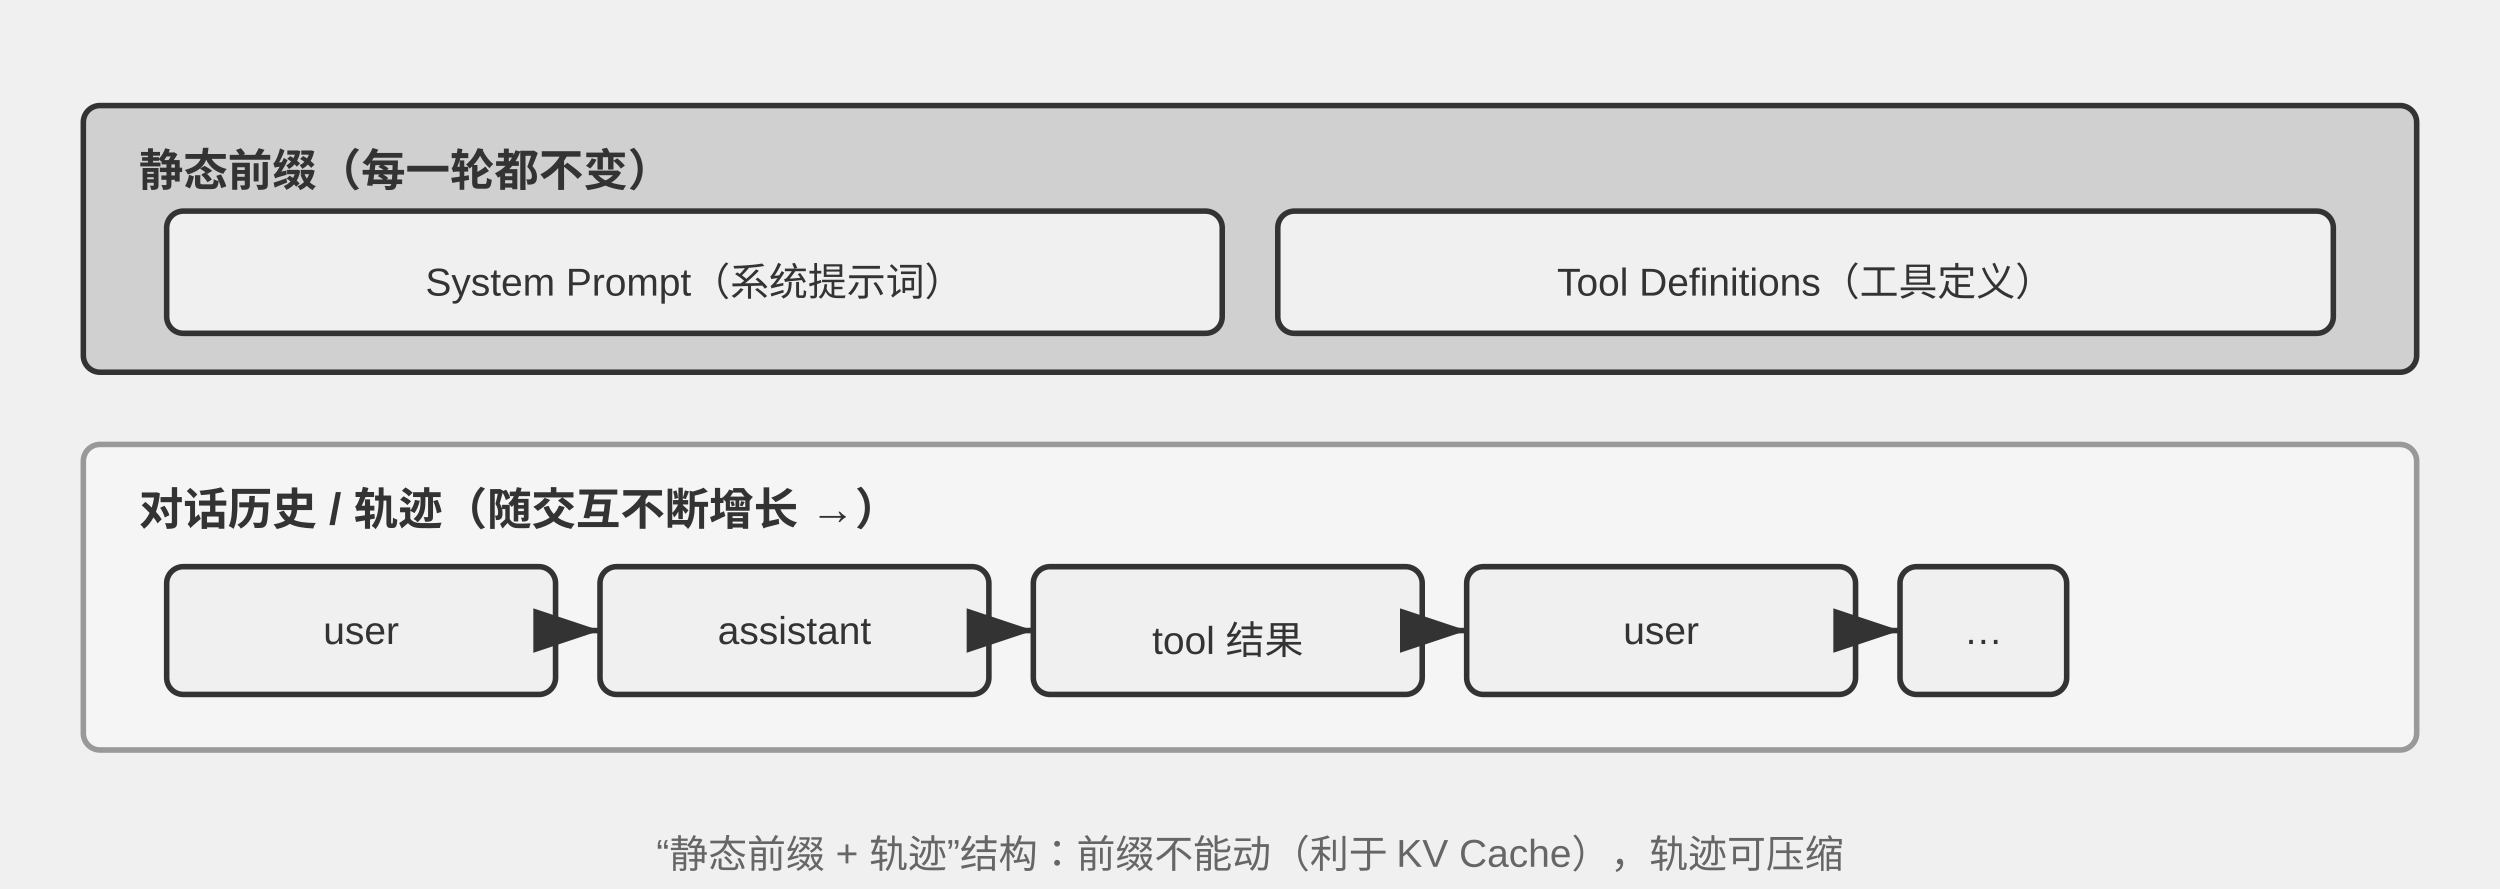
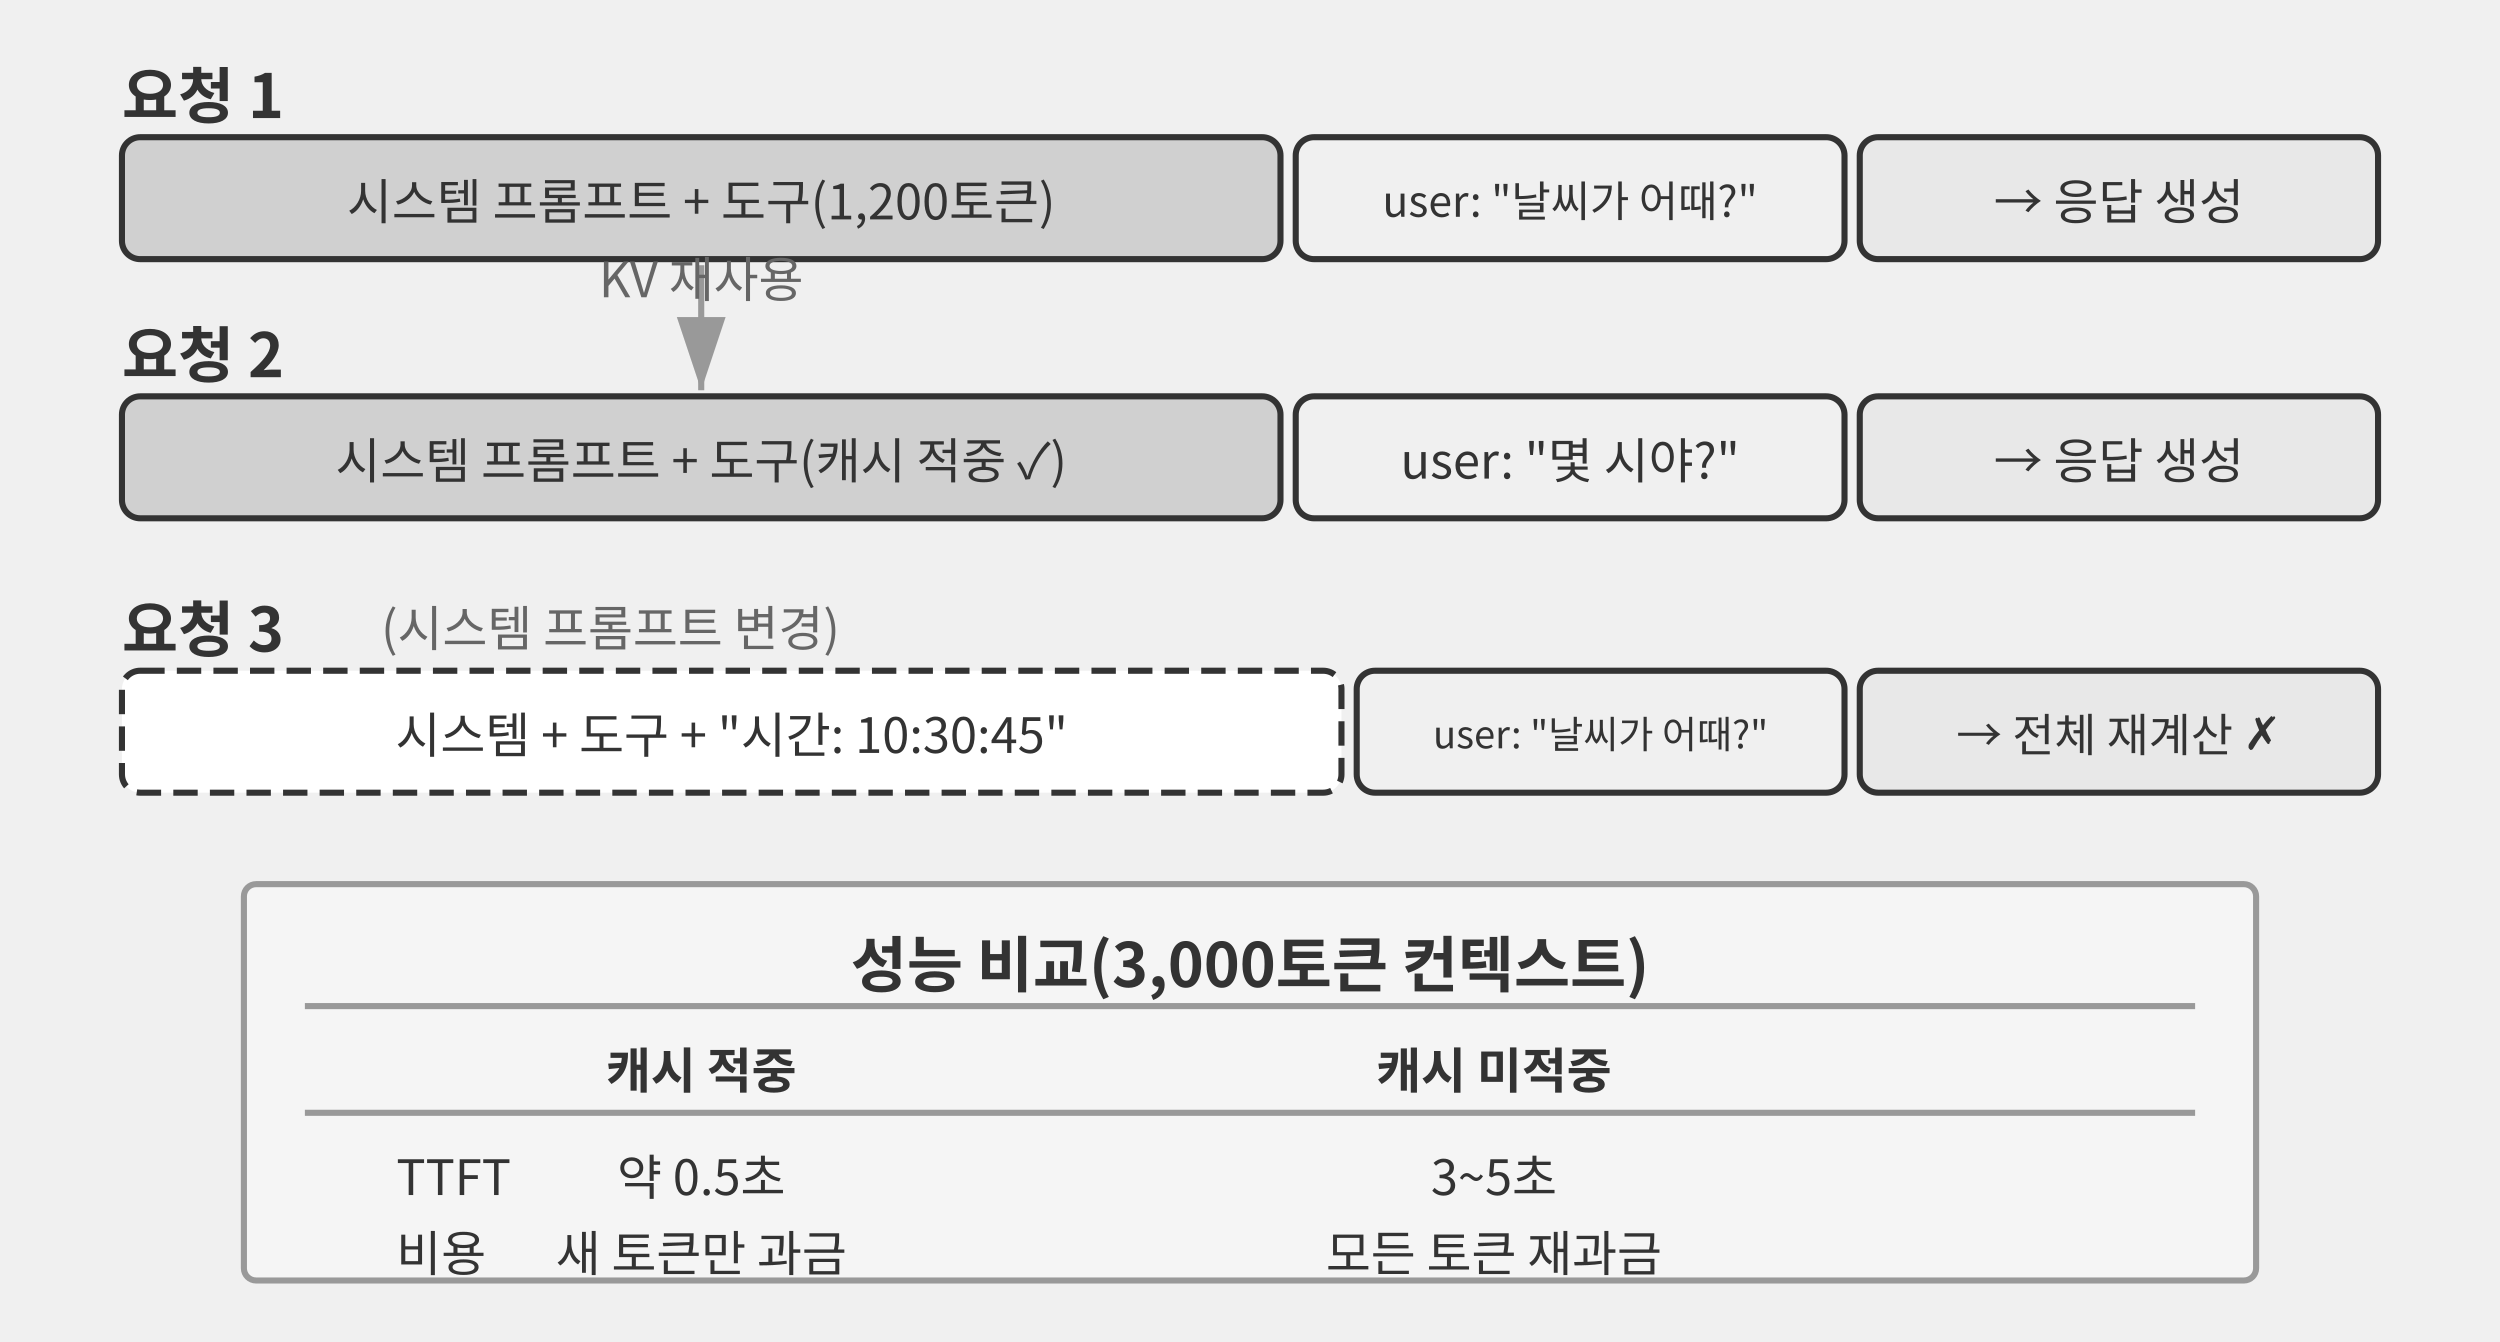
- <svg xmlns="http://www.w3.org/2000/svg" viewBox="0 40 900 320" width="900" height="320" style="background:#ffffff">
+ <svg xmlns="http://www.w3.org/2000/svg" viewBox="0 40 820 440" width="820" height="440" style="background:#ffffff">
  <defs>
    <marker id="ah" markerWidth="12" markerHeight="8" refX="12" refY="4" orient="auto">
      <polygon points="0 0, 12 4, 0 8" fill="#333333" />
    </marker>
    <marker id="ah-light" markerWidth="12" markerHeight="8" refX="12" refY="4" orient="auto">
      <polygon points="0 0, 12 4, 0 8" fill="#999999" />
    </marker>
  </defs>
-   <rect x="30" y="78" width="840" height="96" rx="6" fill="#d0d0d0" stroke="#333333" stroke-width="2" />
-   <text x="50" y="100" font-family="Arial, 'Helvetica Neue', Helvetica, 'PingFang SC', 'Microsoft YaHei', sans-serif" font-size="16" fill="#333333" text-anchor="start" dominant-baseline="central" font-weight="bold">静态前缀（每一轮都不变）</text>
-   <rect x="60" y="116" width="380" height="44" rx="6" fill="#f0f0f0" stroke="#333333" stroke-width="2" />
-   <text x="250" y="138" font-family="Arial, 'Helvetica Neue', Helvetica, 'PingFang SC', 'Microsoft YaHei', sans-serif" font-size="14" fill="#333333" text-anchor="middle" dominant-baseline="central" font-weight="normal">System Prompt（系统提示词）</text>
-   <rect x="460" y="116" width="380" height="44" rx="6" fill="#f0f0f0" stroke="#333333" stroke-width="2" />
-   <text x="650" y="138" font-family="Arial, 'Helvetica Neue', Helvetica, 'PingFang SC', 'Microsoft YaHei', sans-serif" font-size="14" fill="#333333" text-anchor="middle" dominant-baseline="central" font-weight="normal">Tool Definitions（工具定义）</text>
-   <rect x="30" y="200" width="840" height="110" rx="6" fill="#f5f5f5" stroke="#999999" stroke-width="2" />
-   <text x="50" y="222" font-family="Arial, 'Helvetica Neue', Helvetica, 'PingFang SC', 'Microsoft YaHei', sans-serif" font-size="16" fill="#333333" text-anchor="start" dominant-baseline="central" font-weight="bold">对话历史 / 轨迹（随交互不断增长 →）</text>
-   <rect x="60" y="244" width="140" height="46" rx="6" fill="#f0f0f0" stroke="#333333" stroke-width="2" />
-   <text x="130.0" y="267" font-family="Arial, 'Helvetica Neue', Helvetica, 'PingFang SC', 'Microsoft YaHei', sans-serif" font-size="14" fill="#333333" text-anchor="middle" dominant-baseline="central" font-weight="normal">user</text>
-   <line x1="200" y1="267" x2="216" y2="267" stroke="#333333" stroke-width="2" marker-end="url(#ah)" />
-   <rect x="216" y="244" width="140" height="46" rx="6" fill="#f0f0f0" stroke="#333333" stroke-width="2" />
-   <text x="286.0" y="267" font-family="Arial, 'Helvetica Neue', Helvetica, 'PingFang SC', 'Microsoft YaHei', sans-serif" font-size="14" fill="#333333" text-anchor="middle" dominant-baseline="central" font-weight="normal">assistant</text>
-   <line x1="356" y1="267" x2="372" y2="267" stroke="#333333" stroke-width="2" marker-end="url(#ah)" />
-   <rect x="372" y="244" width="140" height="46" rx="6" fill="#f0f0f0" stroke="#333333" stroke-width="2" />
-   <text x="442.0" y="267" font-family="Arial, 'Helvetica Neue', Helvetica, 'PingFang SC', 'Microsoft YaHei', sans-serif" font-size="14" fill="#333333" text-anchor="middle" dominant-baseline="central" font-weight="normal">tool 结果</text>
-   <line x1="512" y1="267" x2="528" y2="267" stroke="#333333" stroke-width="2" marker-end="url(#ah)" />
-   <rect x="528" y="244" width="140" height="46" rx="6" fill="#f0f0f0" stroke="#333333" stroke-width="2" />
-   <text x="598.0" y="267" font-family="Arial, 'Helvetica Neue', Helvetica, 'PingFang SC', 'Microsoft YaHei', sans-serif" font-size="14" fill="#333333" text-anchor="middle" dominant-baseline="central" font-weight="normal">user</text>
-   <line x1="668" y1="267" x2="684" y2="267" stroke="#333333" stroke-width="2" marker-end="url(#ah)" />
-   <rect x="684" y="244" width="60" height="46" rx="6" fill="#f0f0f0" stroke="#333333" stroke-width="2" />
-   <text x="714.0" y="267" font-family="Arial, 'Helvetica Neue', Helvetica, 'PingFang SC', 'Microsoft YaHei', sans-serif" font-size="14" fill="#333333" text-anchor="middle" dominant-baseline="central" font-weight="normal">…</text>
-   <text x="450" y="344" font-family="Arial, 'Helvetica Neue', Helvetica, 'PingFang SC', 'Microsoft YaHei', sans-serif" font-size="14" fill="#666666" text-anchor="middle" dominant-baseline="central" font-weight="normal">“静态前缀 + 轨迹”结构：前缀不能动（利于 KV Cache），轨迹可压缩</text>
+   <text x="40" y="70" font-family="'Noto Sans KR', 'Noto Sans CJK KR', 'Apple SD Gothic Neo', Arial, sans-serif" font-size="20" fill="#333333" text-anchor="start" dominant-baseline="central" font-weight="bold">요청 1</text>
+   <rect x="40" y="85" width="380" height="40" rx="6" fill="#d0d0d0" stroke="#333333" stroke-width="2" />
+   <text x="230" y="105" font-family="'Noto Sans KR', 'Noto Sans CJK KR', 'Apple SD Gothic Neo', Arial, sans-serif" font-size="16" fill="#333333" text-anchor="middle" dominant-baseline="central" font-weight="normal">시스템 프롬프트 + 도구(1,200토큰)</text>
+   <rect x="425" y="85" width="180" height="40" rx="6" fill="#f0f0f0" stroke="#333333" stroke-width="2" />
+   <text x="515" y="105" font-family="'Noto Sans KR', 'Noto Sans CJK KR', 'Apple SD Gothic Neo', Arial, sans-serif" font-size="14" fill="#333333" text-anchor="middle" dominant-baseline="central" font-weight="normal">user: "날씨가 어때?"</text>
+   <rect x="610" y="85" width="170" height="40" rx="6" fill="#e8e8e8" stroke="#333333" stroke-width="2" />
+   <text x="695" y="105" font-family="'Noto Sans KR', 'Noto Sans CJK KR', 'Apple SD Gothic Neo', Arial, sans-serif" font-size="16" fill="#333333" text-anchor="middle" dominant-baseline="central" font-weight="normal">→ 응답 생성</text>
+   <text x="40" y="155" font-family="'Noto Sans KR', 'Noto Sans CJK KR', 'Apple SD Gothic Neo', Arial, sans-serif" font-size="20" fill="#333333" text-anchor="start" dominant-baseline="central" font-weight="bold">요청 2</text>
+   <rect x="40" y="170" width="380" height="40" rx="6" fill="#d0d0d0" stroke="#333333" stroke-width="2" />
+   <text x="230" y="190" font-family="'Noto Sans KR', 'Noto Sans CJK KR', 'Apple SD Gothic Neo', Arial, sans-serif" font-size="16" fill="#333333" text-anchor="middle" dominant-baseline="central" font-weight="normal">시스템 프롬프트 + 도구(캐시 적중 ✓)</text>
+   <rect x="425" y="170" width="180" height="40" rx="6" fill="#f0f0f0" stroke="#333333" stroke-width="2" />
+   <text x="515" y="190" font-family="'Noto Sans KR', 'Noto Sans CJK KR', 'Apple SD Gothic Neo', Arial, sans-serif" font-size="16" fill="#333333" text-anchor="middle" dominant-baseline="central" font-weight="normal">user: "몇 시야?"</text>
+   <rect x="610" y="170" width="170" height="40" rx="6" fill="#e8e8e8" stroke="#333333" stroke-width="2" />
+   <text x="695" y="190" font-family="'Noto Sans KR', 'Noto Sans CJK KR', 'Apple SD Gothic Neo', Arial, sans-serif" font-size="16" fill="#333333" text-anchor="middle" dominant-baseline="central" font-weight="normal">→ 응답 생성</text>
+   <line x1="230" y1="127" x2="230" y2="168" stroke="#999999" stroke-width="2" marker-end="url(#ah-light)" />
+   <text x="230.0" y="137.5" font-family="'Noto Sans KR', 'Noto Sans CJK KR', 'Apple SD Gothic Neo', Arial, sans-serif" font-size="16" fill="#666666" text-anchor="middle">KV 재사용</text>
+   <text x="40" y="245" font-family="'Noto Sans KR', 'Noto Sans CJK KR', 'Apple SD Gothic Neo', Arial, sans-serif" font-size="20" fill="#333333" text-anchor="start" dominant-baseline="central" font-weight="bold">요청 3</text>
+   <text x="125" y="245" font-family="'Noto Sans KR', 'Noto Sans CJK KR', 'Apple SD Gothic Neo', Arial, sans-serif" font-size="16" fill="#666666" text-anchor="start" dominant-baseline="central" font-weight="normal">(시스템 프롬프트 변경)</text>
+   <rect x="40" y="260" width="400" height="40" rx="6" fill="#ffffff" stroke="#333333" stroke-width="2" stroke-dasharray="8,4" />
+   <text x="240" y="280" font-family="'Noto Sans KR', 'Noto Sans CJK KR', 'Apple SD Gothic Neo', Arial, sans-serif" font-size="16" fill="#333333" text-anchor="middle" dominant-baseline="central" font-weight="normal">시스템 + 도구 + "시간: 10:30:45"</text>
+   <rect x="445" y="260" width="160" height="40" rx="6" fill="#f0f0f0" stroke="#333333" stroke-width="2" />
+   <text x="525" y="280" font-family="'Noto Sans KR', 'Noto Sans CJK KR', 'Apple SD Gothic Neo', Arial, sans-serif" font-size="12.5" fill="#333333" text-anchor="middle" dominant-baseline="central" font-weight="normal">user: "날씨가 어때?"</text>
+   <rect x="610" y="260" width="170" height="40" rx="6" fill="#e8e8e8" stroke="#333333" stroke-width="2" />
+   <text x="695" y="280" font-family="'Noto Sans KR', 'Noto Sans CJK KR', 'Apple SD Gothic Neo', Arial, sans-serif" font-size="15" fill="#333333" text-anchor="middle" dominant-baseline="central" font-weight="normal">→ 전체 재계산 ✗</text>
+   <rect x="80" y="330" width="660" height="130" rx="4" fill="#f5f5f5" stroke="#999999" stroke-width="2" />
+   <text x="410" y="355" font-family="'Noto Sans KR', 'Noto Sans CJK KR', 'Apple SD Gothic Neo', Arial, sans-serif" font-size="20" fill="#333333" text-anchor="middle" dominant-baseline="central" font-weight="bold">성능 비교(3,000토큰 컨텍스트)</text>
+   <line x1="100" y1="370" x2="720" y2="370" stroke="#999999" stroke-width="2" />
+   <text x="230" y="390" font-family="'Noto Sans KR', 'Noto Sans CJK KR', 'Apple SD Gothic Neo', Arial, sans-serif" font-size="16" fill="#333333" text-anchor="middle" dominant-baseline="central" font-weight="bold">캐시 적중</text>
+   <text x="490" y="390" font-family="'Noto Sans KR', 'Noto Sans CJK KR', 'Apple SD Gothic Neo', Arial, sans-serif" font-size="16" fill="#333333" text-anchor="middle" dominant-baseline="central" font-weight="bold">캐시 미적중</text>
+   <line x1="100" y1="405" x2="720" y2="405" stroke="#999999" stroke-width="2" />
+   <text x="130" y="425" font-family="'Noto Sans KR', 'Noto Sans CJK KR', 'Apple SD Gothic Neo', Arial, sans-serif" font-size="16" fill="#333333" text-anchor="start" dominant-baseline="central" font-weight="normal">TTFT</text>
+   <text x="230" y="425" font-family="'Noto Sans KR', 'Noto Sans CJK KR', 'Apple SD Gothic Neo', Arial, sans-serif" font-size="16" fill="#333333" text-anchor="middle" dominant-baseline="central" font-weight="normal">약 0.5초</text>
+   <text x="490" y="425" font-family="'Noto Sans KR', 'Noto Sans CJK KR', 'Apple SD Gothic Neo', Arial, sans-serif" font-size="16" fill="#333333" text-anchor="middle" dominant-baseline="central" font-weight="normal">3~5초</text>
+   <text x="130" y="450" font-family="'Noto Sans KR', 'Noto Sans CJK KR', 'Apple SD Gothic Neo', Arial, sans-serif" font-size="16" fill="#333333" text-anchor="start" dominant-baseline="central" font-weight="normal">비용</text>
+   <text x="230" y="450" font-family="'Noto Sans KR', 'Noto Sans CJK KR', 'Apple SD Gothic Neo', Arial, sans-serif" font-size="16" fill="#333333" text-anchor="middle" dominant-baseline="central" font-weight="normal">새 토큰만 과금</text>
+   <text x="490" y="450" font-family="'Noto Sans KR', 'Noto Sans CJK KR', 'Apple SD Gothic Neo', Arial, sans-serif" font-size="16" fill="#333333" text-anchor="middle" dominant-baseline="central" font-weight="normal">모든 토큰 재과금</text>
</svg>
